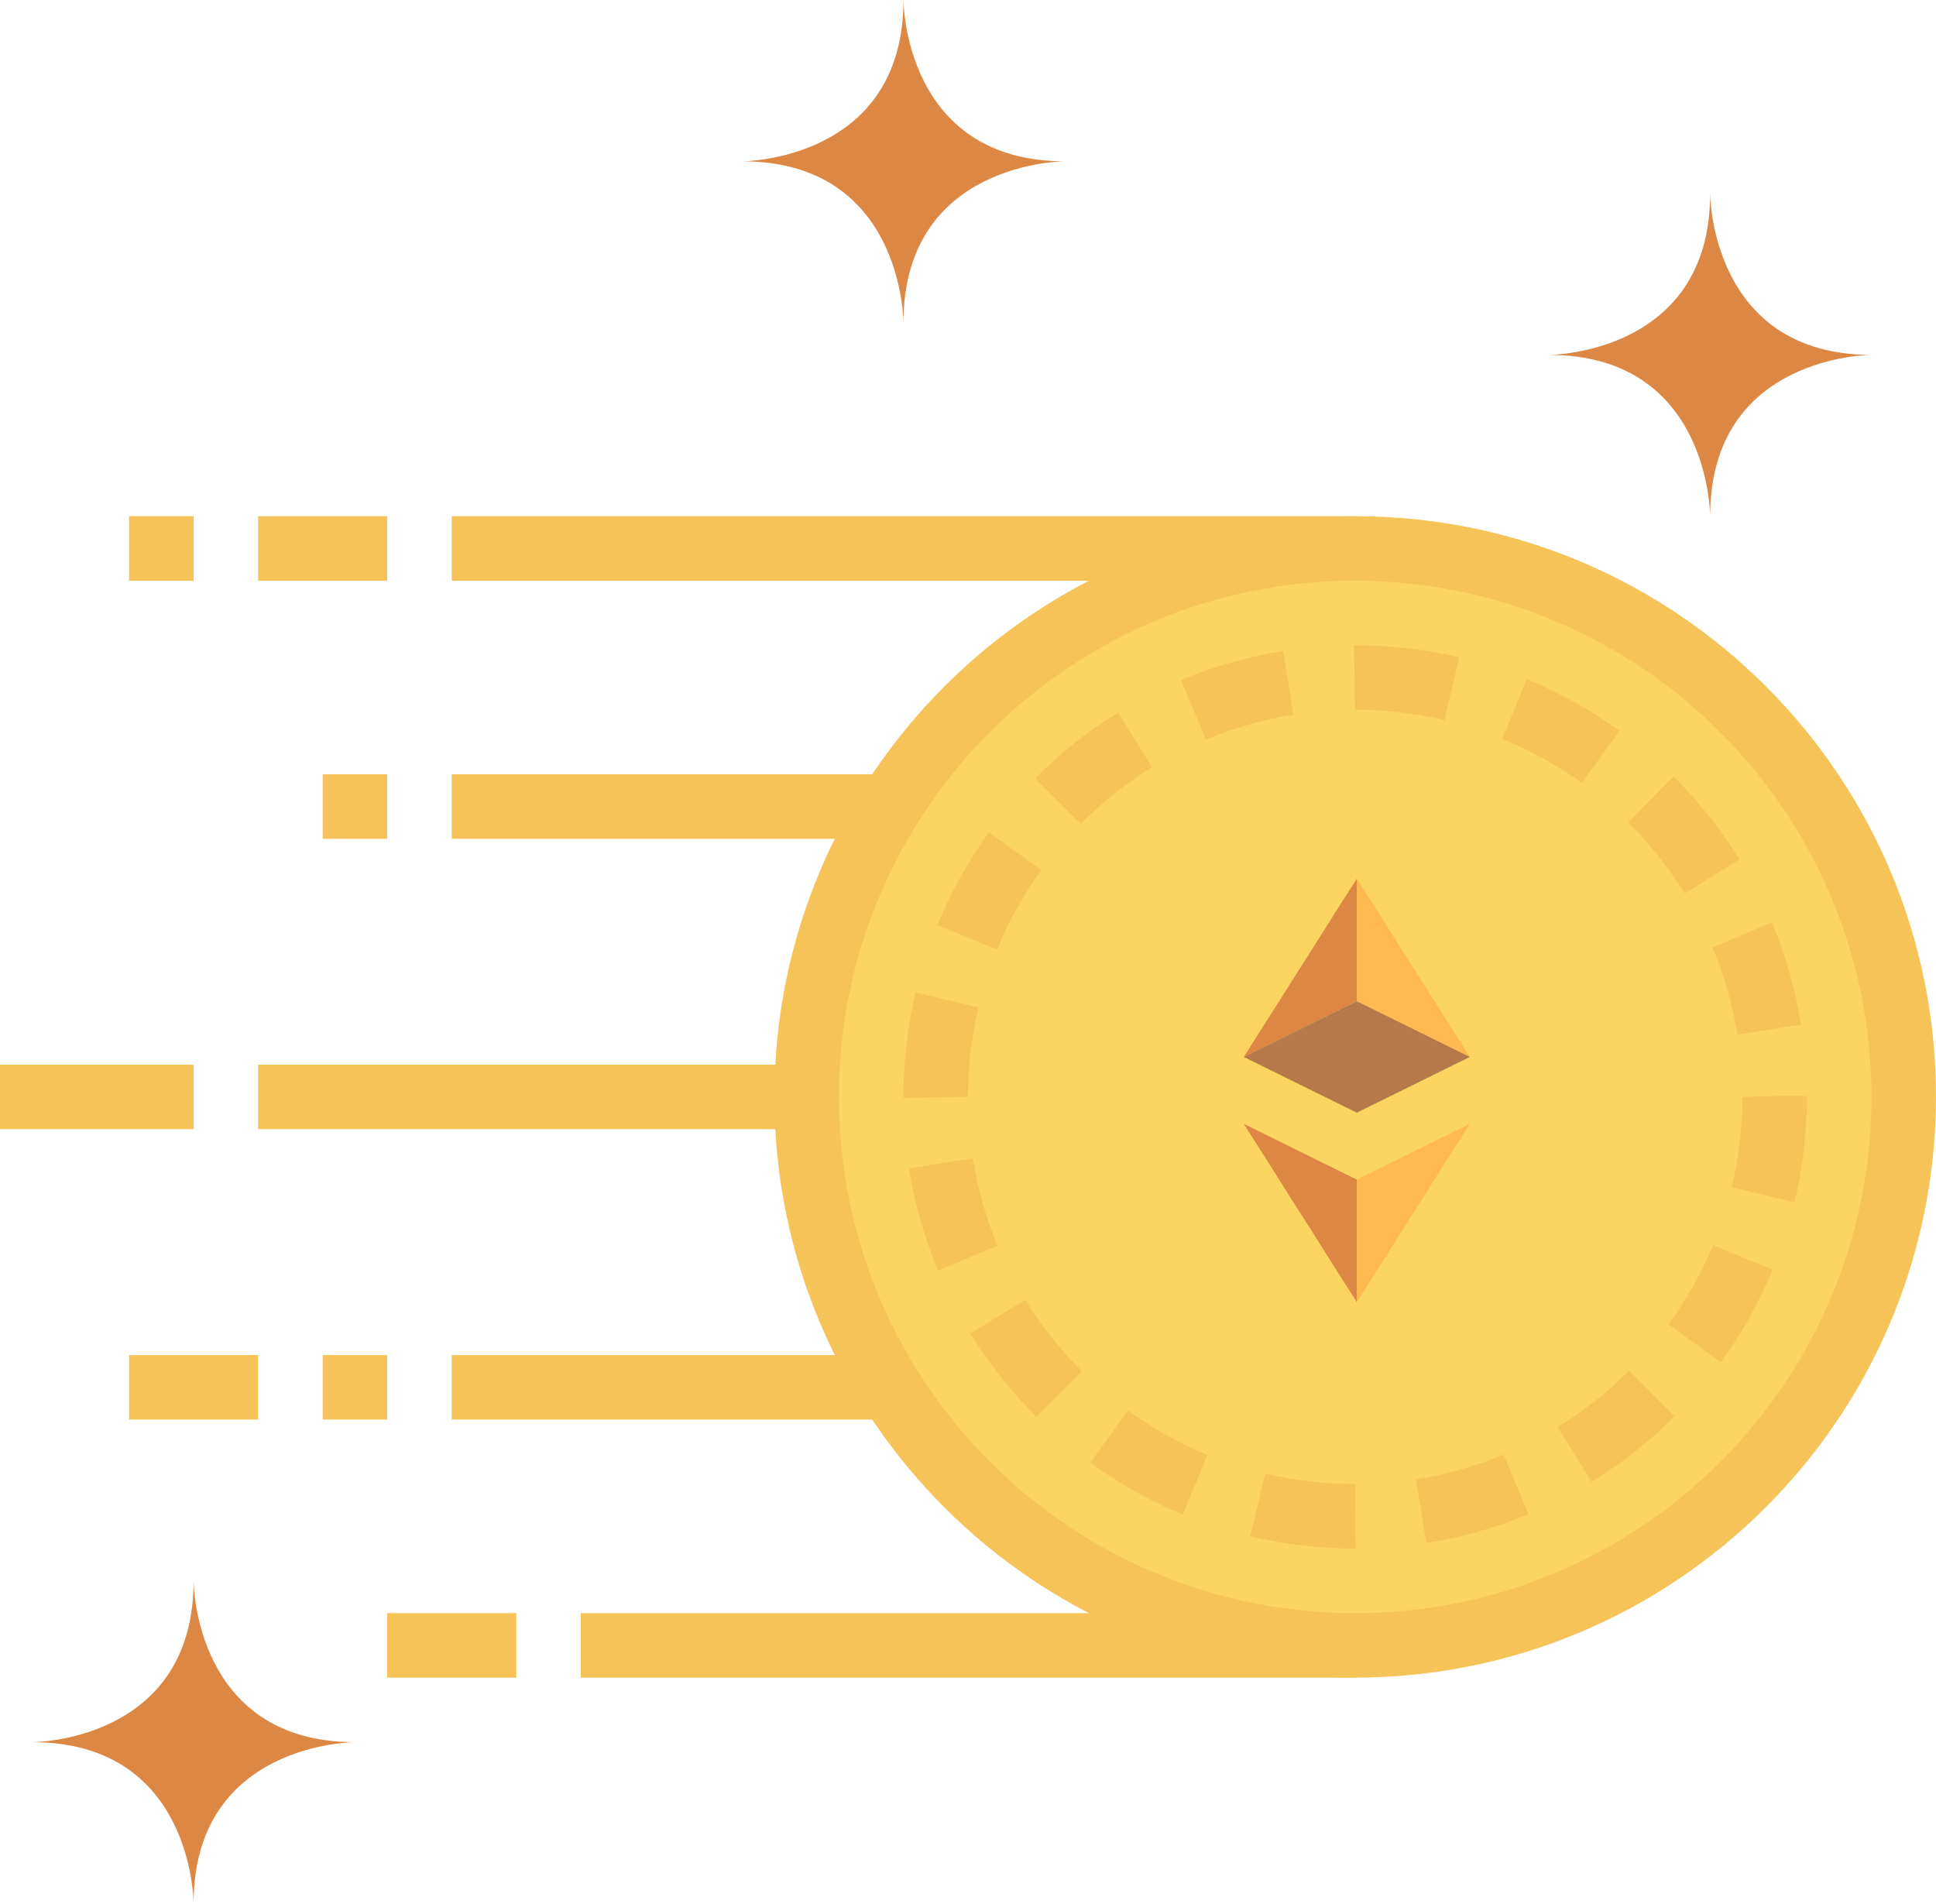
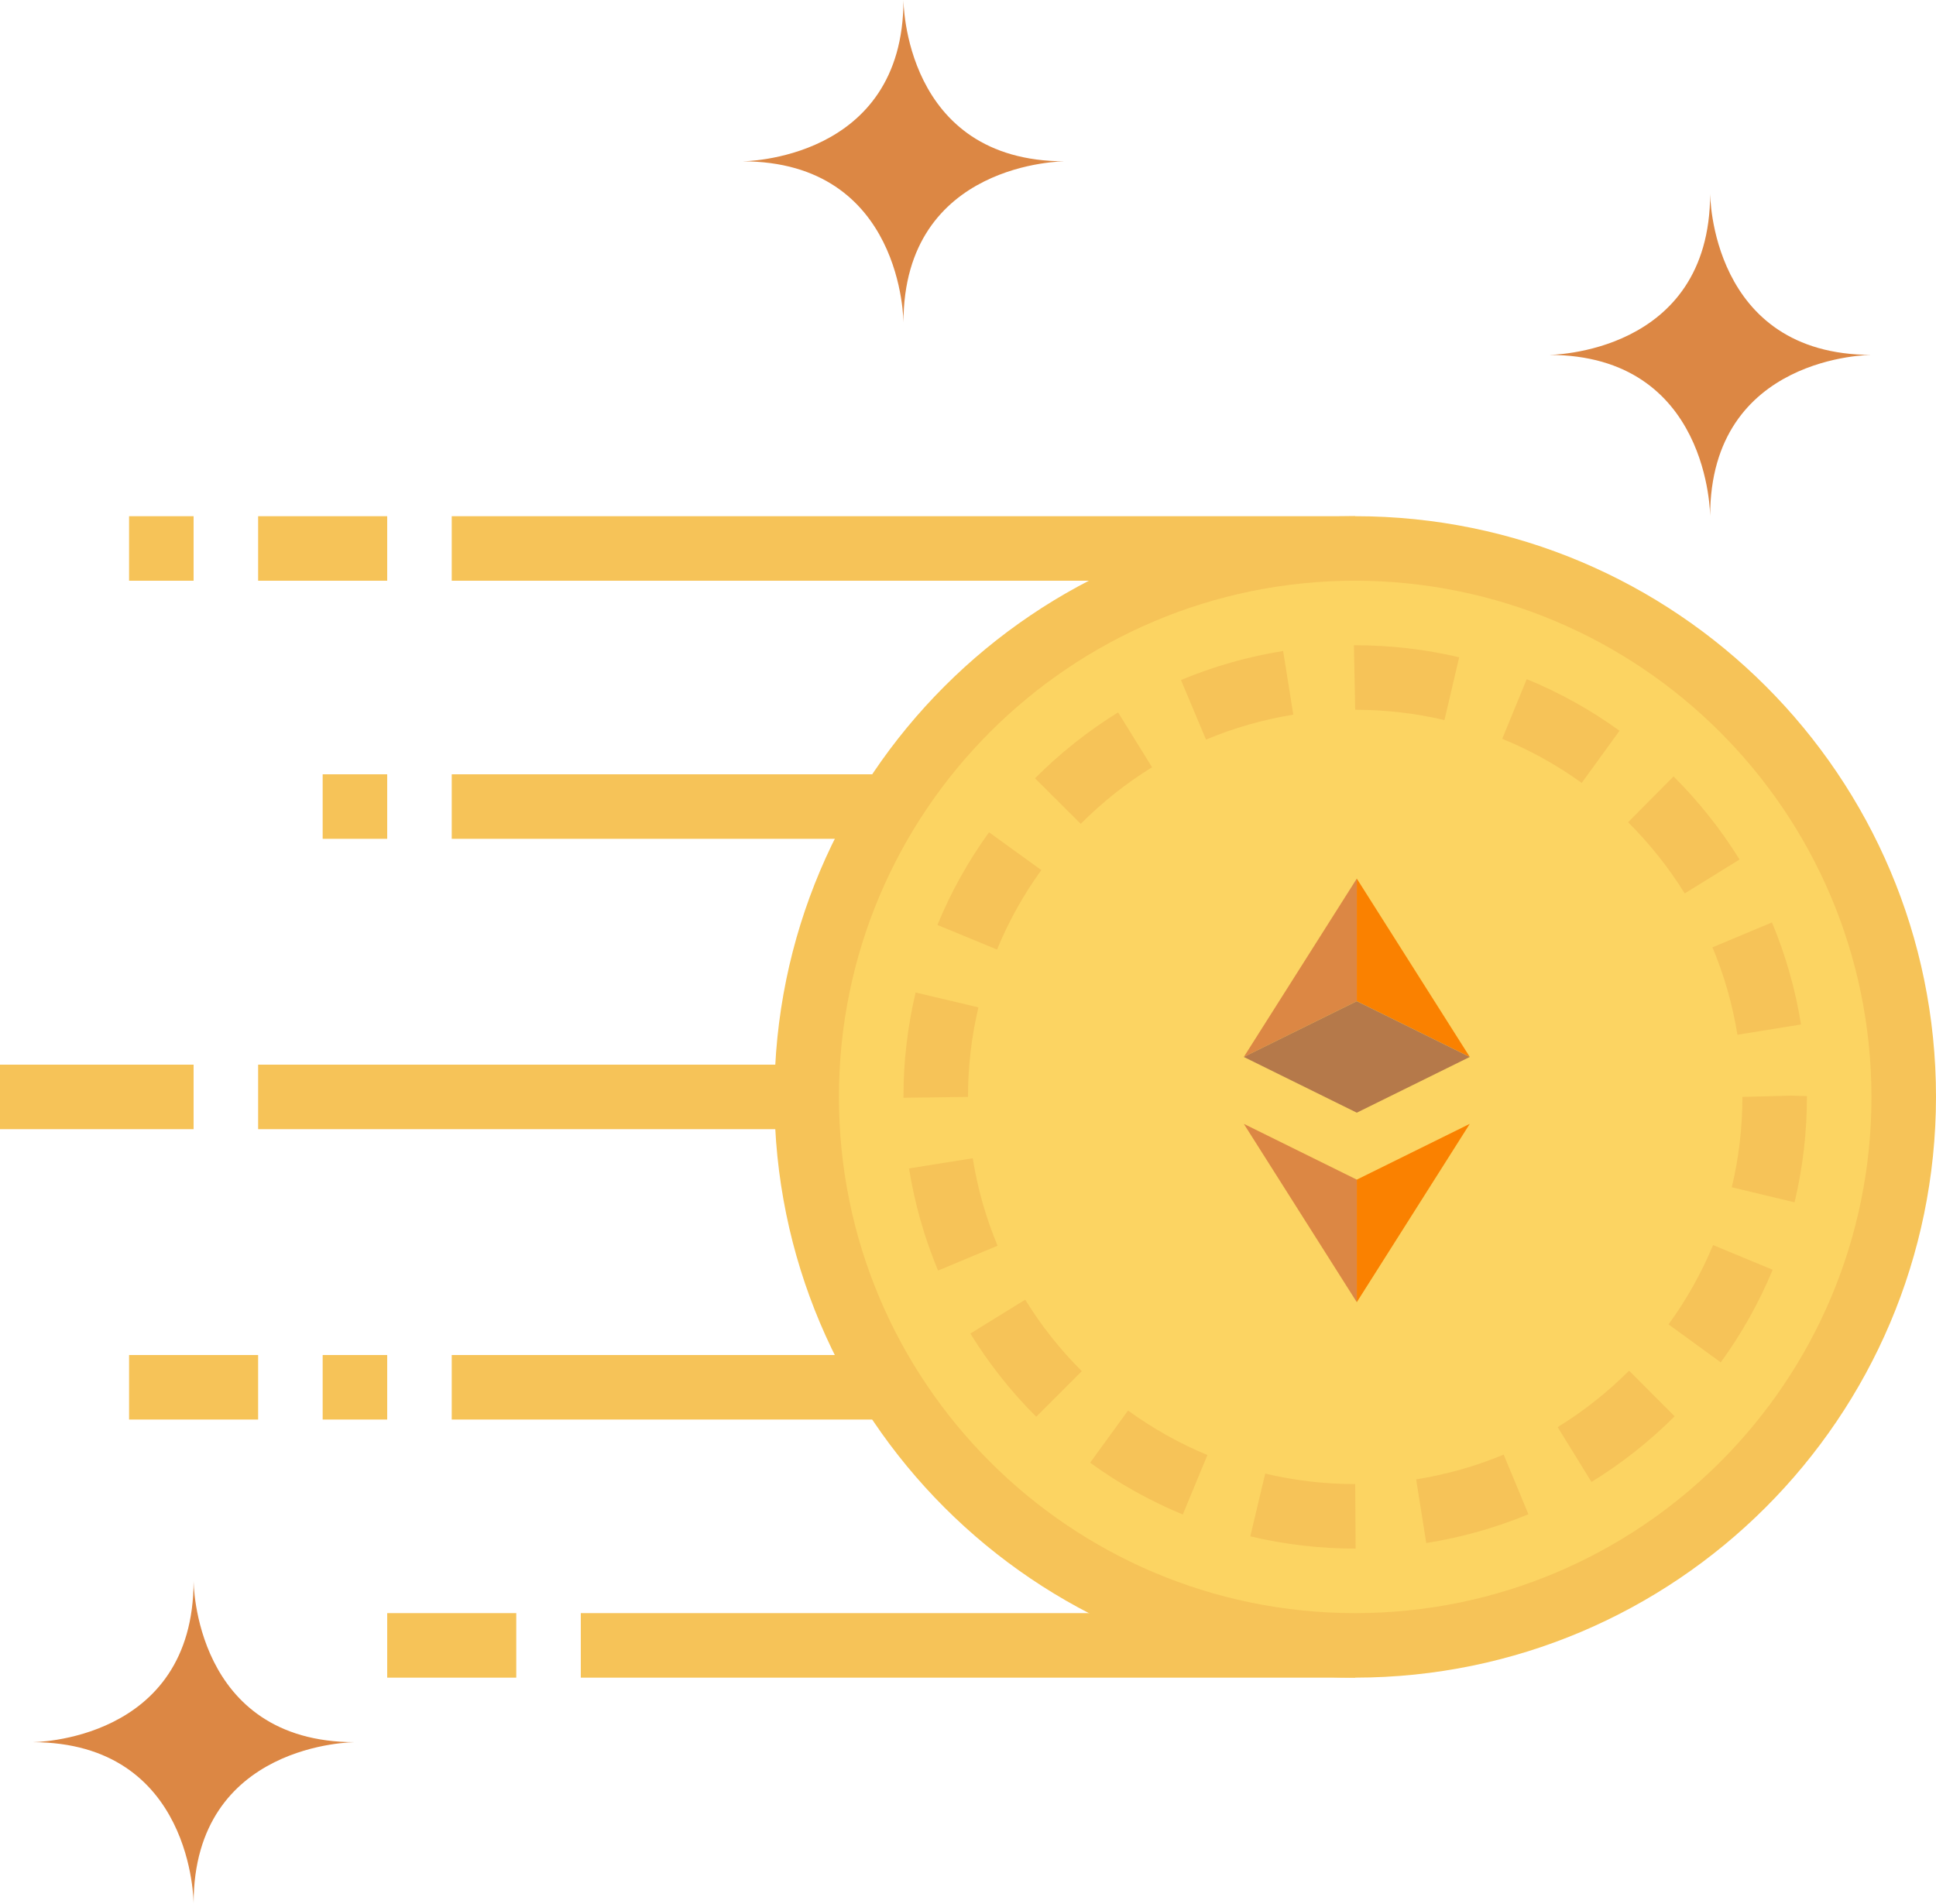
<svg xmlns="http://www.w3.org/2000/svg" id="bitcoin_1_" data-name="bitcoin (1)" viewBox="0 0 1551.425 1525.568">
  <defs>
    <style>
      .cls-1 {
        fill: #f6c358;
      }

      .cls-2 {
        fill: #fcd462;
      }

      .cls-3 {
-         fill: #ffb950;
+         fill: #FA8100;
      }

      .cls-4 {
        fill: #dc8744;
      }

      .cls-5 {
        fill: #b5794a;
      }
    </style>
  </defs>
  <g id="Group_1004" data-name="Group 1004" transform="translate(206.857 413.713)">
    <path id="Path_957" data-name="Path 957" class="cls-1" d="M64,268H503.571v51.714H64Z" transform="translate(-64 171.571)" />
    <path id="Path_958" data-name="Path 958" class="cls-1" d="M112,132H836v51.714H112Z" transform="translate(43.143 -132)" />
    <path id="Path_959" data-name="Path 959" class="cls-1" d="M144,404H764.57v51.715H144Z" transform="translate(114.571 475.141)" />
    <path id="Path_960" data-name="Path 960" class="cls-1" d="M112,340H474v51.715H112Z" transform="translate(43.143 332.284)" />
    <path id="Path_961" data-name="Path 961" class="cls-1" d="M112,196H474v51.714H112Z" transform="translate(43.143 10.857)" />
  </g>
  <path id="Path_962" data-name="Path 962" class="cls-2" d="M639.571,140C396.8,140,200,336.8,200,579.571s196.8,439.57,439.571,439.57,439.571-196.8,439.571-439.57c.17-242.6-196.353-439.4-438.951-439.571Z" transform="translate(446.427 299.57)" />
  <g id="Group_1005" data-name="Group 1005" transform="translate(0 413.713)">
    <path id="Path_964" data-name="Path 964" class="cls-1" d="M657.428,1062.856C400.38,1062.856,192,854.476,192,597.428S400.38,132,657.428,132s465.427,208.379,465.427,465.428C1122.556,854.353,914.354,1062.555,657.428,1062.856Zm0-879.141c-228.486,0-413.714,185.227-413.714,413.713s185.228,413.713,413.714,413.713,413.713-185.227,413.713-413.713C1070.87,369.052,885.8,183.986,657.428,183.714Z" transform="translate(428.57 -132)" />
    <path id="Path_965" data-name="Path 965" class="cls-1" d="M586.335,888H586a363.541,363.541,0,0,1-84.061-9.825l11.946-50.292a312.274,312.274,0,0,0,72.116,8.4Zm56.6-4.447-8.093-51.042a308.978,308.978,0,0,0,70.124-19.832l19.858,47.784a362.055,362.055,0,0,1-81.941,23.09ZM447.845,860.668a359.859,359.859,0,0,1-74.262-41.526l30.382-41.811a310.73,310.73,0,0,0,63.609,35.683ZM775.35,834.6l-27.1-43.958a311.421,311.421,0,0,0,57.222-45.224l36.51,36.562A364.2,364.2,0,0,1,775.35,834.6ZM330.376,782.321A364.039,364.039,0,0,1,277.6,715.636l43.957-27.124a312.81,312.81,0,0,0,45.353,57.273Zm548.558-43.57L837.1,708.292a310.3,310.3,0,0,0,35.683-63.557l47.757,19.781a361.612,361.612,0,0,1-41.6,74.236ZM251.719,665.163A359.6,359.6,0,0,1,228.448,583.3l51.068-8.145a307.846,307.846,0,0,0,19.883,70.1Zm686.376-54.688L887.777,598.4a310.488,310.488,0,0,0,8.506-72.4l38.657-1.035,13.058.362A365.629,365.629,0,0,1,938.095,610.475ZM224,526.671V526a363.27,363.27,0,0,1,9.722-83.7l50.344,11.92A310.456,310.456,0,0,0,275.714,526Zm668.3-50.5a308.2,308.2,0,0,0-20.013-70.047l47.705-19.988a360.938,360.938,0,0,1,23.272,81.812ZM298.985,407.884l-47.784-19.7a360.806,360.806,0,0,1,41.371-74.287l41.888,30.3a310.053,310.053,0,0,0-35.476,63.686Zm551.067-44.965a313.321,313.321,0,0,0-45.38-57.066L841.1,269.136a364.856,364.856,0,0,1,52.9,66.582ZM366.059,307.145l-36.64-36.51a365.955,365.955,0,0,1,66.556-52.826L423.2,261.766a313.176,313.176,0,0,0-57.143,45.379Zm401.457-32.813a308.864,308.864,0,0,0-63.686-35.347l19.625-47.836a360.6,360.6,0,0,1,74.364,41.372Zm-301.08-34.726-20.065-47.732A360.37,360.37,0,0,1,528.235,168.6l8.17,51.042a309.69,309.69,0,0,0-69.969,19.962ZM657.52,223.963A313.352,313.352,0,0,0,586,215.715L584.965,164H586a365.354,365.354,0,0,1,83.337,9.619Z" transform="translate(499.999 -60.572)" />
    <path id="Path_966" data-name="Path 966" class="cls-1" d="M0,268H155.143v51.714H0Z" transform="translate(0 171.571)" />
    <path id="Path_967" data-name="Path 967" class="cls-1" d="M64,132H167.428v51.714H64Z" transform="translate(142.857 -132)" />
    <path id="Path_968" data-name="Path 968" class="cls-1" d="M96,404H199.429v51.715H96Z" transform="translate(214.285 475.141)" />
    <path id="Path_969" data-name="Path 969" class="cls-1" d="M80,340h51.714v51.715H80Z" transform="translate(178.571 332.284)" />
    <path id="Path_970" data-name="Path 970" class="cls-1" d="M32,340H135.428v51.715H32Z" transform="translate(71.428 332.284)" />
    <path id="Path_971" data-name="Path 971" class="cls-1" d="M80,196h51.714v51.714H80Z" transform="translate(178.571 10.857)" />
    <path id="Path_972" data-name="Path 972" class="cls-1" d="M32,132H83.714v51.714H32Z" transform="translate(71.428 -132)" />
    <g id="Group_1007" data-name="Group 1007" transform="translate(996.742 290.439)">
      <path id="Path_815" data-name="Path 815" class="cls-3" d="M328.879,266.518l-90.534-44.7v-98.23Z" transform="translate(-147.813 -123.586)" />
      <path id="Path_816" data-name="Path 816" class="cls-4" d="M258.258,123.586v98.23l-90.534,44.7Z" transform="translate(-167.724 -123.586)" />
      <path id="Path_817" data-name="Path 817" class="cls-3" d="M328.879,276.921l-90.534,142.93V321.622Z" transform="translate(-147.813 -80.347)" />
      <path id="Path_818" data-name="Path 818" class="cls-4" d="M258.258,321.622v98.229l-90.534-142.93Z" transform="translate(-167.724 -80.347)" />
      <path id="Path_819" data-name="Path 819" class="cls-5" d="M348.793,244.924l-90.536,44.667-90.534-44.667,90.534-44.679Z" transform="translate(-167.724 -101.97)" />
    </g>
  </g>
  <g id="Group_1006" data-name="Group 1006" transform="translate(25.857)">
    <path id="Path_973" data-name="Path 973" class="cls-4" d="M313.286,4s0,129.285,129.286,129.285c0,0-129.286,0-129.286,129.285,0,0,0-129.285-129.285-129.285C184,133.285,313.286,133.285,313.286,4Z" transform="translate(384.856 -4)" />
    <path id="Path_974" data-name="Path 974" class="cls-4" d="M513.287,52s0,129.285,129.285,129.285c0,0-129.285,0-129.285,129.286,0,0,0-129.286-129.286-129.286C384,181.286,513.287,181.286,513.287,52Z" transform="translate(831.282 103.142)" />
    <path id="Path_975" data-name="Path 975" class="cls-4" d="M137.285,396s0,129.286,129.285,129.286c0,0-129.285,0-129.285,129.285,0,0,0-129.285-129.285-129.285C8,525.286,137.285,525.286,137.285,396Z" transform="translate(-8 870.997)" />
  </g>
</svg>
